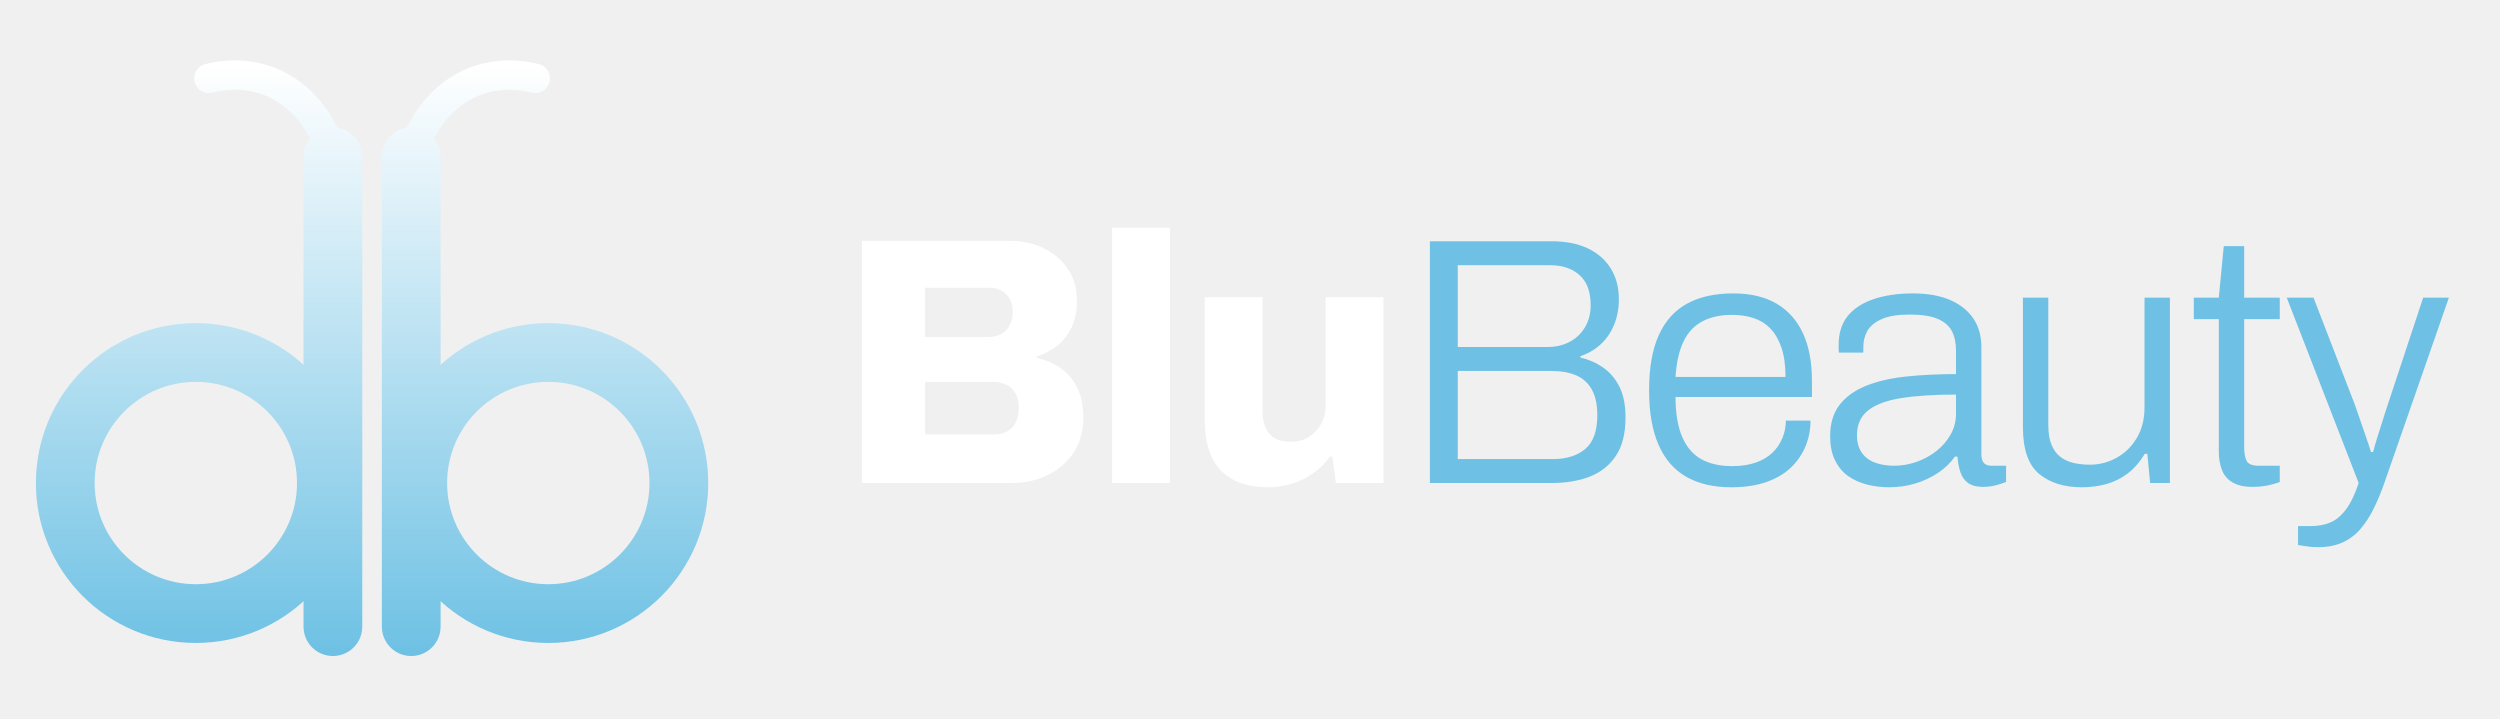
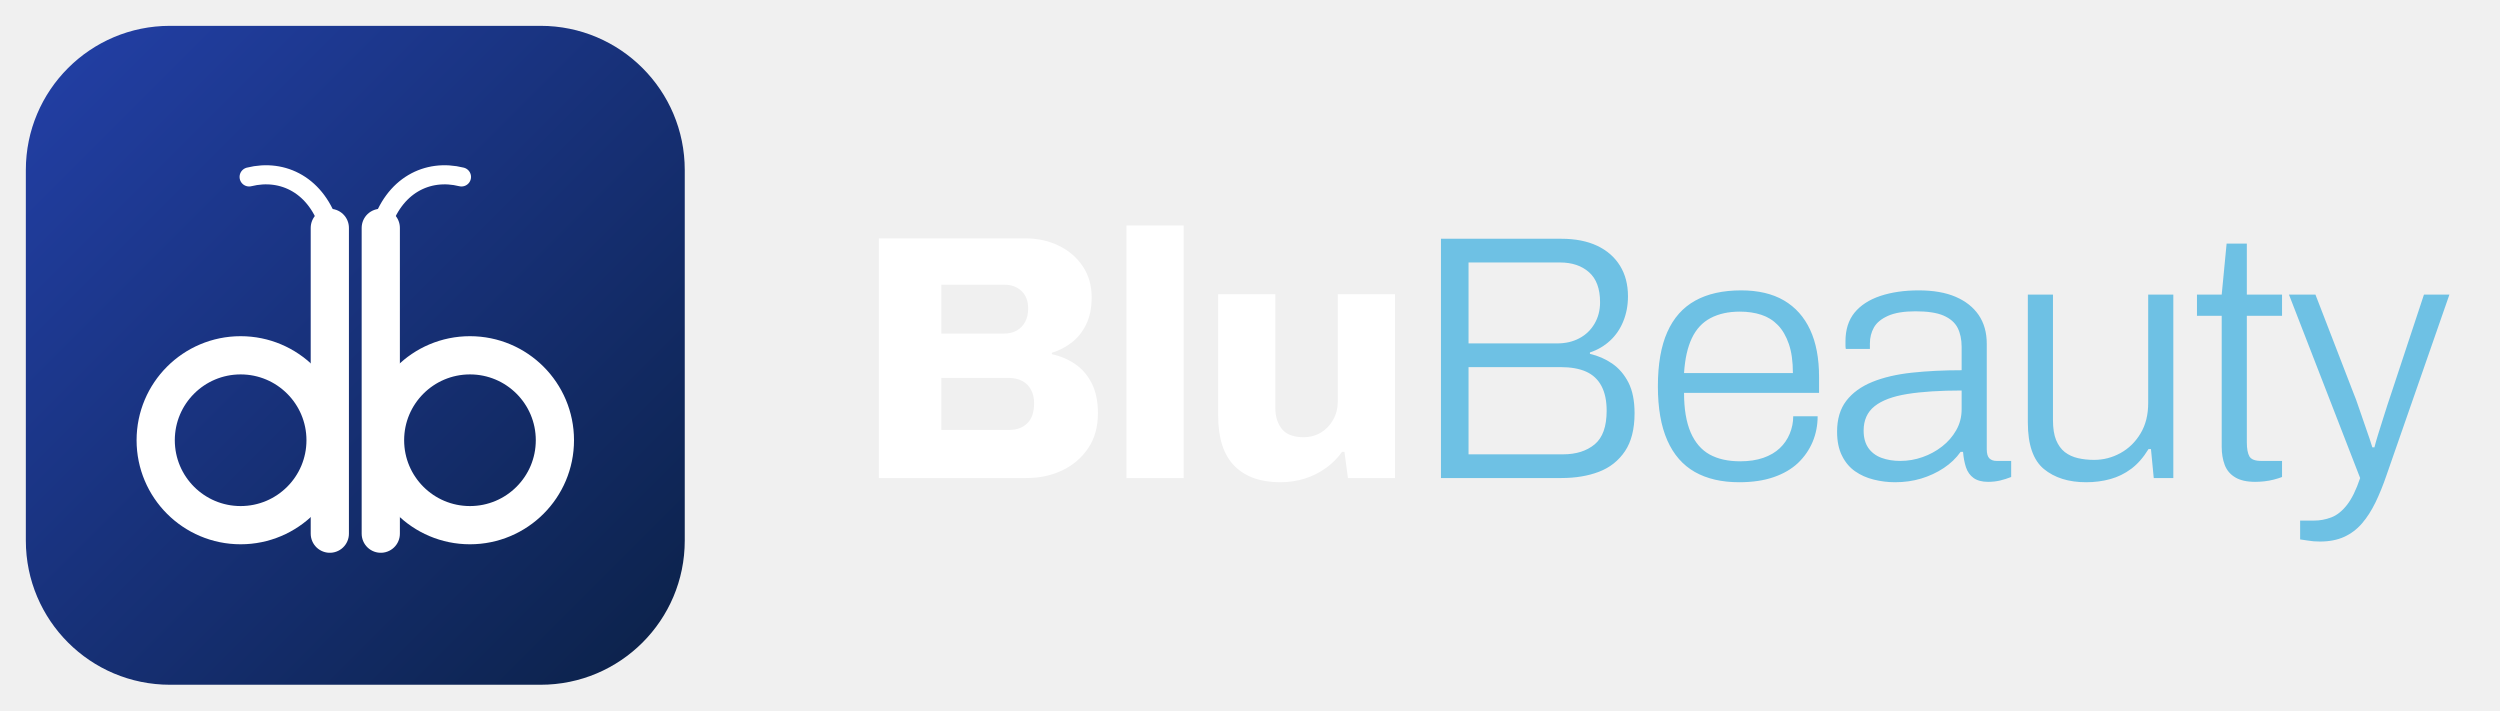
- <svg xmlns="http://www.w3.org/2000/svg" viewBox="0 0 383 110" role="img" aria-label="BluBeauty">
+ <svg xmlns="http://www.w3.org/2000/svg" viewBox="0 0 387 110" role="img" aria-label="BluBeauty">
  <defs>
-     <linearGradient id="bb" gradientUnits="userSpaceOnUse" x1="0" y1="10" x2="0" y2="100">
-       <stop offset="0" stop-color="#ffffff" />
-       <stop offset="1" stop-color="#6ec1e4" />
+     <linearGradient id="bg" x1="0" y1="0" x2="1" y2="1">
+       <stop offset="0" stop-color="#2340a8" />
+       <stop offset="1" stop-color="#0b2147" />
    </linearGradient>
  </defs>
-   <g fill="none" stroke="url(#bb)" stroke-width="9" stroke-linecap="round">
-     <path d="M51 24V96" />
-     <path d="M63 24V96" />
-     <circle cx="84" cy="74" r="20" />
-     <circle cx="30" cy="74" r="20" />
-     <path d="M63 24C66 14 74 10 82 12" stroke-width="4.5" />
-     <path d="M51 24C48 14 40 10 32 12" stroke-width="4.5" />
+   <g transform="translate(4 4) scale(0.1992188)">
+     <rect width="512" height="512" rx="112" fill="url(#bg)" />
+     <g transform="translate(256 256) scale(3.3) translate(-57 -54)">
+       <g fill="none" stroke="#FFFFFF" stroke-width="9" stroke-linecap="round">
+         <path d="M51 24V96" />
+         <path d="M63 24V96" />
+         <circle cx="84" cy="74" r="20" />
+         <circle cx="30" cy="74" r="20" />
+         <path d="M63 24C66 14 74 10 82 12" stroke-width="4.5" />
+         <path d="M51 24C48 14 40 10 32 12" stroke-width="4.5" />
+       </g>
+     </g>
  </g>
-   <path fill="#ffffff" d="M154.89 74L132.05 74L132.05 36.90L154.73 36.90Q157.59 36.90 159.91 38.04Q162.24 39.17 163.61 41.22Q164.99 43.27 164.99 46.03L164.99 46.03Q164.99 48.46 164.15 50.19Q163.32 51.91 161.94 52.99Q160.56 54.07 158.83 54.61L158.83 54.61L158.83 54.83Q160.83 55.26 162.45 56.37Q164.07 57.48 165.02 59.37Q165.96 61.26 165.96 63.96L165.96 63.96Q165.96 67.14 164.45 69.38Q162.94 71.62 160.45 72.81Q157.97 74 154.89 74L154.89 74ZM141.72 58.50L141.72 66.55L152.25 66.55Q153.97 66.55 155.03 65.52Q156.08 64.50 156.08 62.39L156.08 62.39Q156.08 61.26 155.62 60.37Q155.16 59.47 154.27 58.99Q153.38 58.50 152.08 58.50L152.08 58.50L141.72 58.50ZM141.72 44.08L141.72 51.64L151.38 51.64Q152.57 51.64 153.41 51.16Q154.24 50.67 154.70 49.81Q155.16 48.94 155.16 47.76L155.16 47.76Q155.16 46.03 154.14 45.06Q153.11 44.08 151.54 44.08L151.54 44.08L141.72 44.08ZM179.23 74L170.38 74L170.38 34.90L179.23 34.90L179.23 74ZM194.18 74.65L194.18 74.65Q189.59 74.65 187.08 72.11Q184.57 69.57 184.57 64.33L184.57 64.33L184.57 45.54L193.42 45.54L193.42 63.09Q193.42 64.23 193.72 65.09Q194.02 65.95 194.56 66.55Q195.10 67.14 195.94 67.41Q196.77 67.68 197.74 67.68L197.74 67.68Q199.31 67.68 200.50 66.95Q201.69 66.22 202.39 64.95Q203.09 63.69 203.09 62.17L203.09 62.17L203.09 45.54L211.95 45.54L211.95 74L204.66 74L204.12 69.95L203.74 69.95Q202.77 71.35 201.28 72.43Q199.80 73.51 197.99 74.08Q196.18 74.65 194.18 74.65Z" />
-   <path fill="#6ec1e4" d="M237.69 74L219.06 74L219.06 36.96L237.69 36.96Q240.93 36.96 243.23 38.04Q245.52 39.12 246.76 41.11Q248.01 43.11 248.01 45.87L248.01 45.87Q248.01 47.97 247.28 49.75Q246.55 51.54 245.22 52.75Q243.90 53.97 242.12 54.56L242.12 54.56L242.12 54.78Q244.01 55.21 245.58 56.29Q247.14 57.37 248.09 59.23Q249.03 61.09 249.03 63.96L249.03 63.96Q249.03 67.63 247.55 69.84Q246.06 72.06 243.52 73.03Q240.99 74 237.69 74L237.69 74ZM223.33 56.83L223.33 70.33L237.96 70.33Q240.99 70.33 242.85 68.79Q244.71 67.25 244.71 63.58L244.71 63.58Q244.71 61.26 243.90 59.74Q243.09 58.23 241.53 57.53Q239.96 56.83 237.58 56.83L237.58 56.83L223.33 56.83ZM223.33 40.63L223.33 53.16L237.04 53.16Q238.99 53.16 240.47 52.37Q241.96 51.59 242.82 50.13Q243.69 48.67 243.69 46.78L243.69 46.78Q243.69 43.65 241.98 42.14Q240.28 40.63 237.48 40.63L237.48 40.63L223.33 40.63ZM265.22 74.65L265.22 74.65Q261.17 74.65 258.36 73.06Q255.55 71.46 254.10 68.17Q252.64 64.87 252.64 59.80L252.64 59.80Q252.64 54.67 254.10 51.40Q255.55 48.13 258.42 46.54Q261.28 44.95 265.54 44.95L265.54 44.95Q269.49 44.95 272.16 46.51Q274.83 48.08 276.21 51.05Q277.59 54.02 277.59 58.34L277.59 58.34L277.59 60.82L256.69 60.82Q256.69 64.55 257.71 66.93Q258.74 69.30 260.66 70.36Q262.57 71.41 265.38 71.41L265.38 71.41Q267.43 71.41 268.97 70.87Q270.51 70.33 271.51 69.38Q272.51 68.44 273.05 67.14Q273.59 65.85 273.59 64.44L273.59 64.44L277.37 64.44Q277.37 66.55 276.59 68.41Q275.80 70.27 274.32 71.68Q272.83 73.08 270.57 73.86Q268.30 74.65 265.22 74.65ZM256.69 57.75L256.69 57.75L273.54 57.75Q273.54 55.05 272.91 53.24Q272.29 51.43 271.21 50.32Q270.13 49.21 268.65 48.73Q267.16 48.24 265.33 48.24L265.33 48.24Q262.68 48.24 260.79 49.24Q258.90 50.24 257.90 52.35Q256.90 54.45 256.69 57.75ZM289.35 74.65L289.35 74.65Q287.67 74.65 286.05 74.24Q284.43 73.84 283.16 72.95Q281.89 72.06 281.14 70.54Q280.38 69.03 280.38 66.82L280.38 66.82Q280.38 63.90 281.81 62.04Q283.24 60.18 285.84 59.12Q288.43 58.07 291.96 57.69Q295.50 57.31 299.66 57.31L299.66 57.31L299.66 53.70Q299.66 51.97 299.04 50.75Q298.42 49.54 296.88 48.86Q295.34 48.19 292.53 48.19L292.53 48.19Q289.83 48.19 288.27 48.89Q286.70 49.59 286.08 50.70Q285.46 51.81 285.46 53.16L285.46 53.16L285.46 54.02L281.73 54.02Q281.68 53.75 281.68 53.48L281.68 53.48L281.68 52.83Q281.68 50.13 283.08 48.40Q284.49 46.68 287.08 45.81Q289.67 44.95 293.02 44.95L293.02 44.95Q296.42 44.95 298.74 45.95Q301.06 46.95 302.31 48.78Q303.55 50.62 303.55 53.21L303.55 53.21L303.55 69.52Q303.55 70.54 303.95 70.95Q304.36 71.35 305.06 71.35L305.06 71.35L307.33 71.35L307.33 73.84Q306.52 74.16 305.63 74.38Q304.74 74.59 303.76 74.59L303.76 74.59Q302.36 74.59 301.52 74Q300.69 73.41 300.33 72.33Q299.98 71.25 299.88 69.95L299.88 69.95L299.50 69.95Q298.47 71.41 296.88 72.46Q295.29 73.51 293.40 74.08Q291.51 74.65 289.35 74.65ZM290.16 71.35L290.16 71.35Q291.94 71.35 293.61 70.76Q295.29 70.17 296.64 69.11Q297.99 68.06 298.82 66.60Q299.66 65.14 299.66 63.36L299.66 63.36L299.66 60.45Q294.64 60.45 291.26 60.99Q287.89 61.53 286.19 62.88Q284.49 64.23 284.49 66.66L284.49 66.66Q284.49 68.28 285.21 69.33Q285.94 70.38 287.24 70.87Q288.54 71.35 290.16 71.35ZM318.93 74.65L318.93 74.65Q314.88 74.65 312.39 72.60Q309.91 70.54 309.91 65.41L309.91 65.41L309.91 45.60L313.80 45.60L313.80 65.04Q313.80 66.93 314.28 68.11Q314.77 69.30 315.63 69.98Q316.50 70.65 317.66 70.92Q318.82 71.19 320.17 71.19L320.17 71.19Q322.33 71.19 324.24 70.14Q326.16 69.09 327.35 67.11Q328.54 65.14 328.54 62.39L328.54 62.39L328.54 45.60L332.43 45.60L332.43 74L329.40 74L328.97 69.52L328.59 69.52Q327.40 71.46 325.92 72.57Q324.43 73.68 322.68 74.16Q320.92 74.65 318.93 74.65ZM345.10 74.59L345.10 74.59Q343.16 74.59 342.00 73.89Q340.84 73.19 340.38 71.95Q339.92 70.71 339.92 69.19L339.92 69.19L339.92 48.89L336.09 48.89L336.09 45.60L339.92 45.60L340.68 37.71L343.81 37.71L343.81 45.60L349.26 45.60L349.26 48.89L343.81 48.89L343.81 68.49Q343.81 69.95 344.21 70.65Q344.62 71.35 346.02 71.35L346.02 71.35L349.26 71.35L349.26 73.84Q348.72 74.05 347.99 74.24Q347.26 74.43 346.51 74.51Q345.75 74.59 345.10 74.59ZM355.14 83.83L355.14 83.83Q354.11 83.83 353.33 83.69Q352.54 83.56 352.06 83.50L352.06 83.50L352.06 80.59L354.16 80.59Q355.57 80.59 356.86 80.10Q358.16 79.62 359.29 78.19Q360.43 76.75 361.35 74L361.35 74L350.33 45.60L354.43 45.60L360.27 60.72Q360.70 61.74 361.21 63.28Q361.72 64.82 362.29 66.41Q362.86 68.01 363.24 69.25L363.24 69.25L363.56 69.25Q363.78 68.38 364.13 67.25Q364.48 66.12 364.86 64.93Q365.23 63.74 365.58 62.66Q365.94 61.58 366.21 60.77L366.21 60.77L371.23 45.60L375.17 45.60L365.45 73.51Q364.64 75.89 363.72 77.78Q362.80 79.67 361.64 81.02Q360.48 82.37 358.89 83.10Q357.30 83.83 355.14 83.83Z" />
+   <path fill="#ffffff" d="M158.89 74L136.05 74L136.05 36.90L158.73 36.90Q161.59 36.90 163.91 38.04Q166.24 39.17 167.61 41.22Q168.99 43.27 168.99 46.03L168.99 46.03Q168.99 48.46 168.15 50.19Q167.32 51.91 165.94 52.99Q164.56 54.07 162.83 54.61L162.83 54.61L162.83 54.83Q164.83 55.26 166.45 56.37Q168.07 57.48 169.02 59.37Q169.96 61.26 169.96 63.96L169.96 63.96Q169.96 67.14 168.45 69.38Q166.94 71.62 164.45 72.81Q161.97 74 158.89 74L158.89 74ZM145.72 58.50L145.72 66.55L156.25 66.55Q157.97 66.55 159.03 65.52Q160.08 64.50 160.08 62.39L160.08 62.39Q160.08 61.26 159.62 60.37Q159.16 59.47 158.27 58.99Q157.38 58.50 156.08 58.50L156.08 58.50L145.72 58.50ZM145.72 44.08L145.72 51.64L155.38 51.64Q156.57 51.64 157.41 51.16Q158.24 50.67 158.70 49.81Q159.16 48.94 159.16 47.76L159.16 47.76Q159.16 46.03 158.14 45.06Q157.11 44.08 155.54 44.08L155.54 44.08L145.72 44.08ZM183.23 74L174.38 74L174.38 34.90L183.23 34.90L183.23 74ZM198.18 74.65L198.18 74.65Q193.59 74.65 191.08 72.11Q188.57 69.57 188.57 64.33L188.57 64.33L188.57 45.54L197.42 45.54L197.42 63.09Q197.42 64.23 197.72 65.09Q198.02 65.95 198.56 66.55Q199.10 67.14 199.94 67.41Q200.77 67.68 201.74 67.68L201.74 67.68Q203.31 67.68 204.50 66.95Q205.69 66.22 206.39 64.95Q207.09 63.69 207.09 62.17L207.09 62.17L207.09 45.54L215.95 45.54L215.95 74L208.66 74L208.12 69.95L207.74 69.95Q206.77 71.35 205.28 72.43Q203.80 73.51 201.99 74.08Q200.18 74.65 198.18 74.65Z" />
+   <path fill="#6ec1e4" d="M241.69 74L223.06 74L223.06 36.96L241.69 36.96Q244.93 36.96 247.23 38.04Q249.52 39.12 250.76 41.11Q252.01 43.11 252.01 45.87L252.01 45.87Q252.01 47.97 251.28 49.75Q250.55 51.54 249.22 52.75Q247.90 53.97 246.12 54.56L246.12 54.56L246.12 54.78Q248.01 55.21 249.58 56.29Q251.14 57.37 252.09 59.23Q253.03 61.09 253.03 63.96L253.03 63.96Q253.03 67.63 251.55 69.84Q250.06 72.06 247.52 73.03Q244.99 74 241.69 74L241.69 74ZM227.33 56.83L227.33 70.33L241.96 70.33Q244.99 70.33 246.85 68.79Q248.71 67.25 248.71 63.58L248.71 63.58Q248.71 61.26 247.90 59.74Q247.09 58.23 245.53 57.53Q243.96 56.83 241.58 56.83L241.58 56.83L227.33 56.83ZM227.33 40.63L227.33 53.16L241.04 53.16Q242.99 53.16 244.47 52.37Q245.96 51.59 246.82 50.13Q247.69 48.67 247.69 46.78L247.69 46.78Q247.69 43.65 245.98 42.14Q244.28 40.63 241.48 40.63L241.48 40.63L227.33 40.63ZM269.22 74.65L269.22 74.65Q265.17 74.65 262.36 73.06Q259.55 71.46 258.10 68.17Q256.64 64.87 256.64 59.80L256.64 59.80Q256.64 54.67 258.10 51.40Q259.55 48.13 262.42 46.54Q265.28 44.95 269.54 44.95L269.54 44.95Q273.49 44.95 276.16 46.51Q278.83 48.08 280.21 51.05Q281.59 54.02 281.59 58.34L281.59 58.34L281.59 60.82L260.69 60.82Q260.69 64.55 261.71 66.93Q262.74 69.30 264.66 70.36Q266.57 71.41 269.38 71.41L269.38 71.41Q271.43 71.41 272.97 70.87Q274.51 70.33 275.51 69.38Q276.51 68.44 277.05 67.14Q277.59 65.85 277.59 64.44L277.59 64.44L281.37 64.44Q281.37 66.55 280.59 68.41Q279.80 70.27 278.32 71.68Q276.83 73.08 274.57 73.86Q272.30 74.65 269.22 74.65ZM260.69 57.75L260.69 57.75L277.54 57.75Q277.54 55.05 276.91 53.24Q276.29 51.43 275.21 50.32Q274.13 49.21 272.65 48.73Q271.16 48.24 269.33 48.24L269.33 48.24Q266.68 48.24 264.79 49.24Q262.90 50.24 261.90 52.35Q260.90 54.45 260.69 57.75ZM293.35 74.65L293.35 74.65Q291.67 74.65 290.05 74.24Q288.43 73.84 287.16 72.95Q285.89 72.06 285.14 70.54Q284.38 69.03 284.38 66.82L284.38 66.82Q284.38 63.90 285.81 62.04Q287.24 60.18 289.84 59.12Q292.43 58.07 295.96 57.69Q299.50 57.31 303.66 57.31L303.66 57.31L303.66 53.70Q303.66 51.97 303.04 50.75Q302.42 49.54 300.88 48.86Q299.34 48.19 296.53 48.19L296.53 48.19Q293.83 48.19 292.27 48.89Q290.70 49.59 290.08 50.70Q289.46 51.81 289.46 53.16L289.46 53.16L289.46 54.02L285.73 54.02Q285.68 53.75 285.68 53.48L285.68 53.48L285.68 52.83Q285.68 50.13 287.08 48.40Q288.49 46.68 291.08 45.81Q293.67 44.95 297.02 44.95L297.02 44.95Q300.42 44.95 302.74 45.95Q305.06 46.95 306.31 48.78Q307.55 50.62 307.55 53.21L307.55 53.21L307.55 69.52Q307.55 70.54 307.95 70.95Q308.36 71.35 309.06 71.35L309.06 71.35L311.33 71.35L311.33 73.84Q310.52 74.16 309.63 74.38Q308.74 74.59 307.76 74.59L307.76 74.59Q306.36 74.59 305.52 74Q304.69 73.41 304.33 72.33Q303.98 71.25 303.88 69.95L303.88 69.95L303.50 69.95Q302.47 71.41 300.88 72.46Q299.29 73.51 297.40 74.08Q295.51 74.65 293.35 74.65ZM294.16 71.35L294.16 71.35Q295.94 71.35 297.61 70.76Q299.29 70.17 300.64 69.11Q301.99 68.06 302.82 66.60Q303.66 65.14 303.66 63.36L303.66 63.36L303.66 60.45Q298.64 60.45 295.26 60.99Q291.89 61.53 290.19 62.88Q288.49 64.23 288.49 66.66L288.49 66.66Q288.49 68.28 289.21 69.33Q289.94 70.38 291.24 70.87Q292.54 71.35 294.16 71.35ZM322.93 74.65L322.93 74.65Q318.88 74.65 316.39 72.60Q313.91 70.54 313.91 65.41L313.91 65.41L313.91 45.60L317.80 45.60L317.80 65.04Q317.80 66.93 318.28 68.11Q318.77 69.30 319.63 69.98Q320.50 70.65 321.66 70.92Q322.82 71.19 324.17 71.19L324.17 71.19Q326.33 71.19 328.24 70.14Q330.16 69.09 331.35 67.11Q332.54 65.14 332.54 62.39L332.54 62.39L332.54 45.60L336.43 45.60L336.43 74L333.40 74L332.97 69.52L332.59 69.52Q331.40 71.46 329.92 72.57Q328.43 73.68 326.68 74.16Q324.92 74.65 322.93 74.65ZM349.10 74.59L349.10 74.59Q347.16 74.59 346.00 73.89Q344.84 73.19 344.38 71.95Q343.92 70.71 343.92 69.19L343.92 69.19L343.92 48.89L340.09 48.89L340.09 45.60L343.92 45.60L344.68 37.71L347.81 37.71L347.81 45.60L353.26 45.60L353.26 48.89L347.81 48.89L347.81 68.49Q347.81 69.95 348.21 70.65Q348.62 71.35 350.02 71.35L350.02 71.35L353.26 71.35L353.26 73.84Q352.72 74.05 351.99 74.24Q351.26 74.43 350.51 74.51Q349.75 74.59 349.10 74.59ZM359.14 83.83L359.14 83.83Q358.11 83.83 357.33 83.69Q356.54 83.56 356.06 83.50L356.06 83.50L356.06 80.59L358.16 80.59Q359.57 80.59 360.86 80.10Q362.16 79.62 363.29 78.19Q364.43 76.75 365.35 74L365.35 74L354.33 45.60L358.43 45.60L364.27 60.72Q364.70 61.74 365.21 63.28Q365.72 64.82 366.29 66.41Q366.86 68.01 367.24 69.25L367.24 69.25L367.56 69.25Q367.78 68.38 368.13 67.25Q368.48 66.12 368.86 64.93Q369.23 63.74 369.58 62.66Q369.94 61.58 370.21 60.77L370.21 60.77L375.23 45.60L379.17 45.60L369.45 73.51Q368.64 75.89 367.72 77.78Q366.80 79.67 365.64 81.02Q364.48 82.37 362.89 83.10Q361.30 83.83 359.14 83.83Z" />
</svg>
